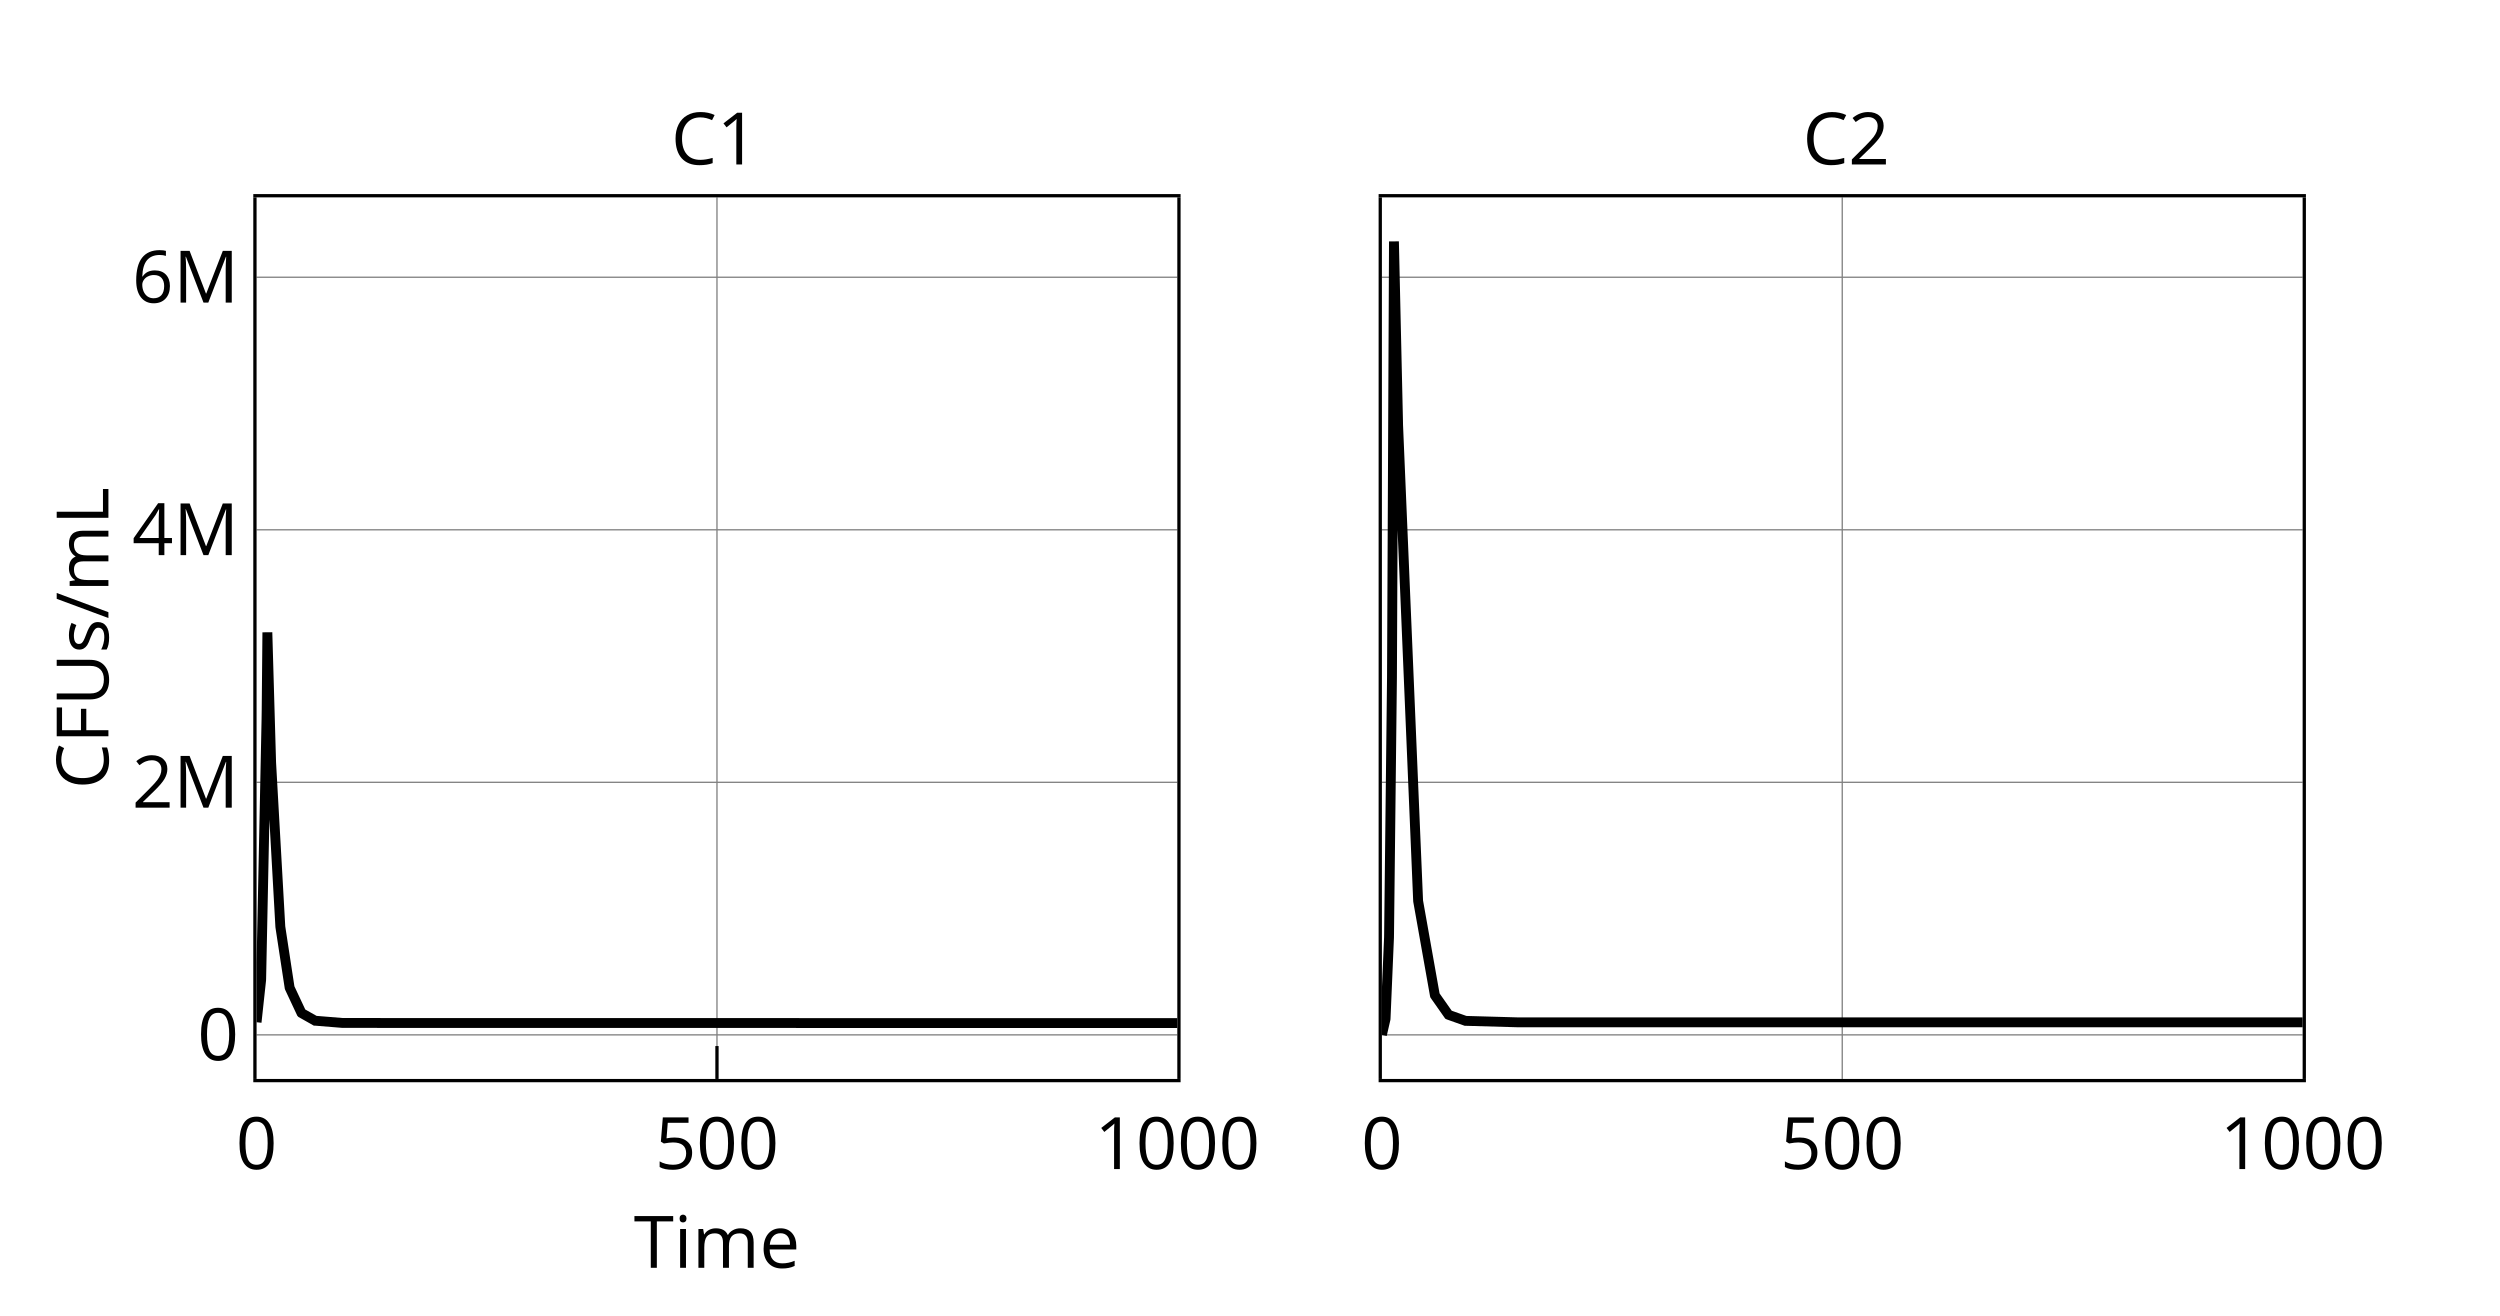
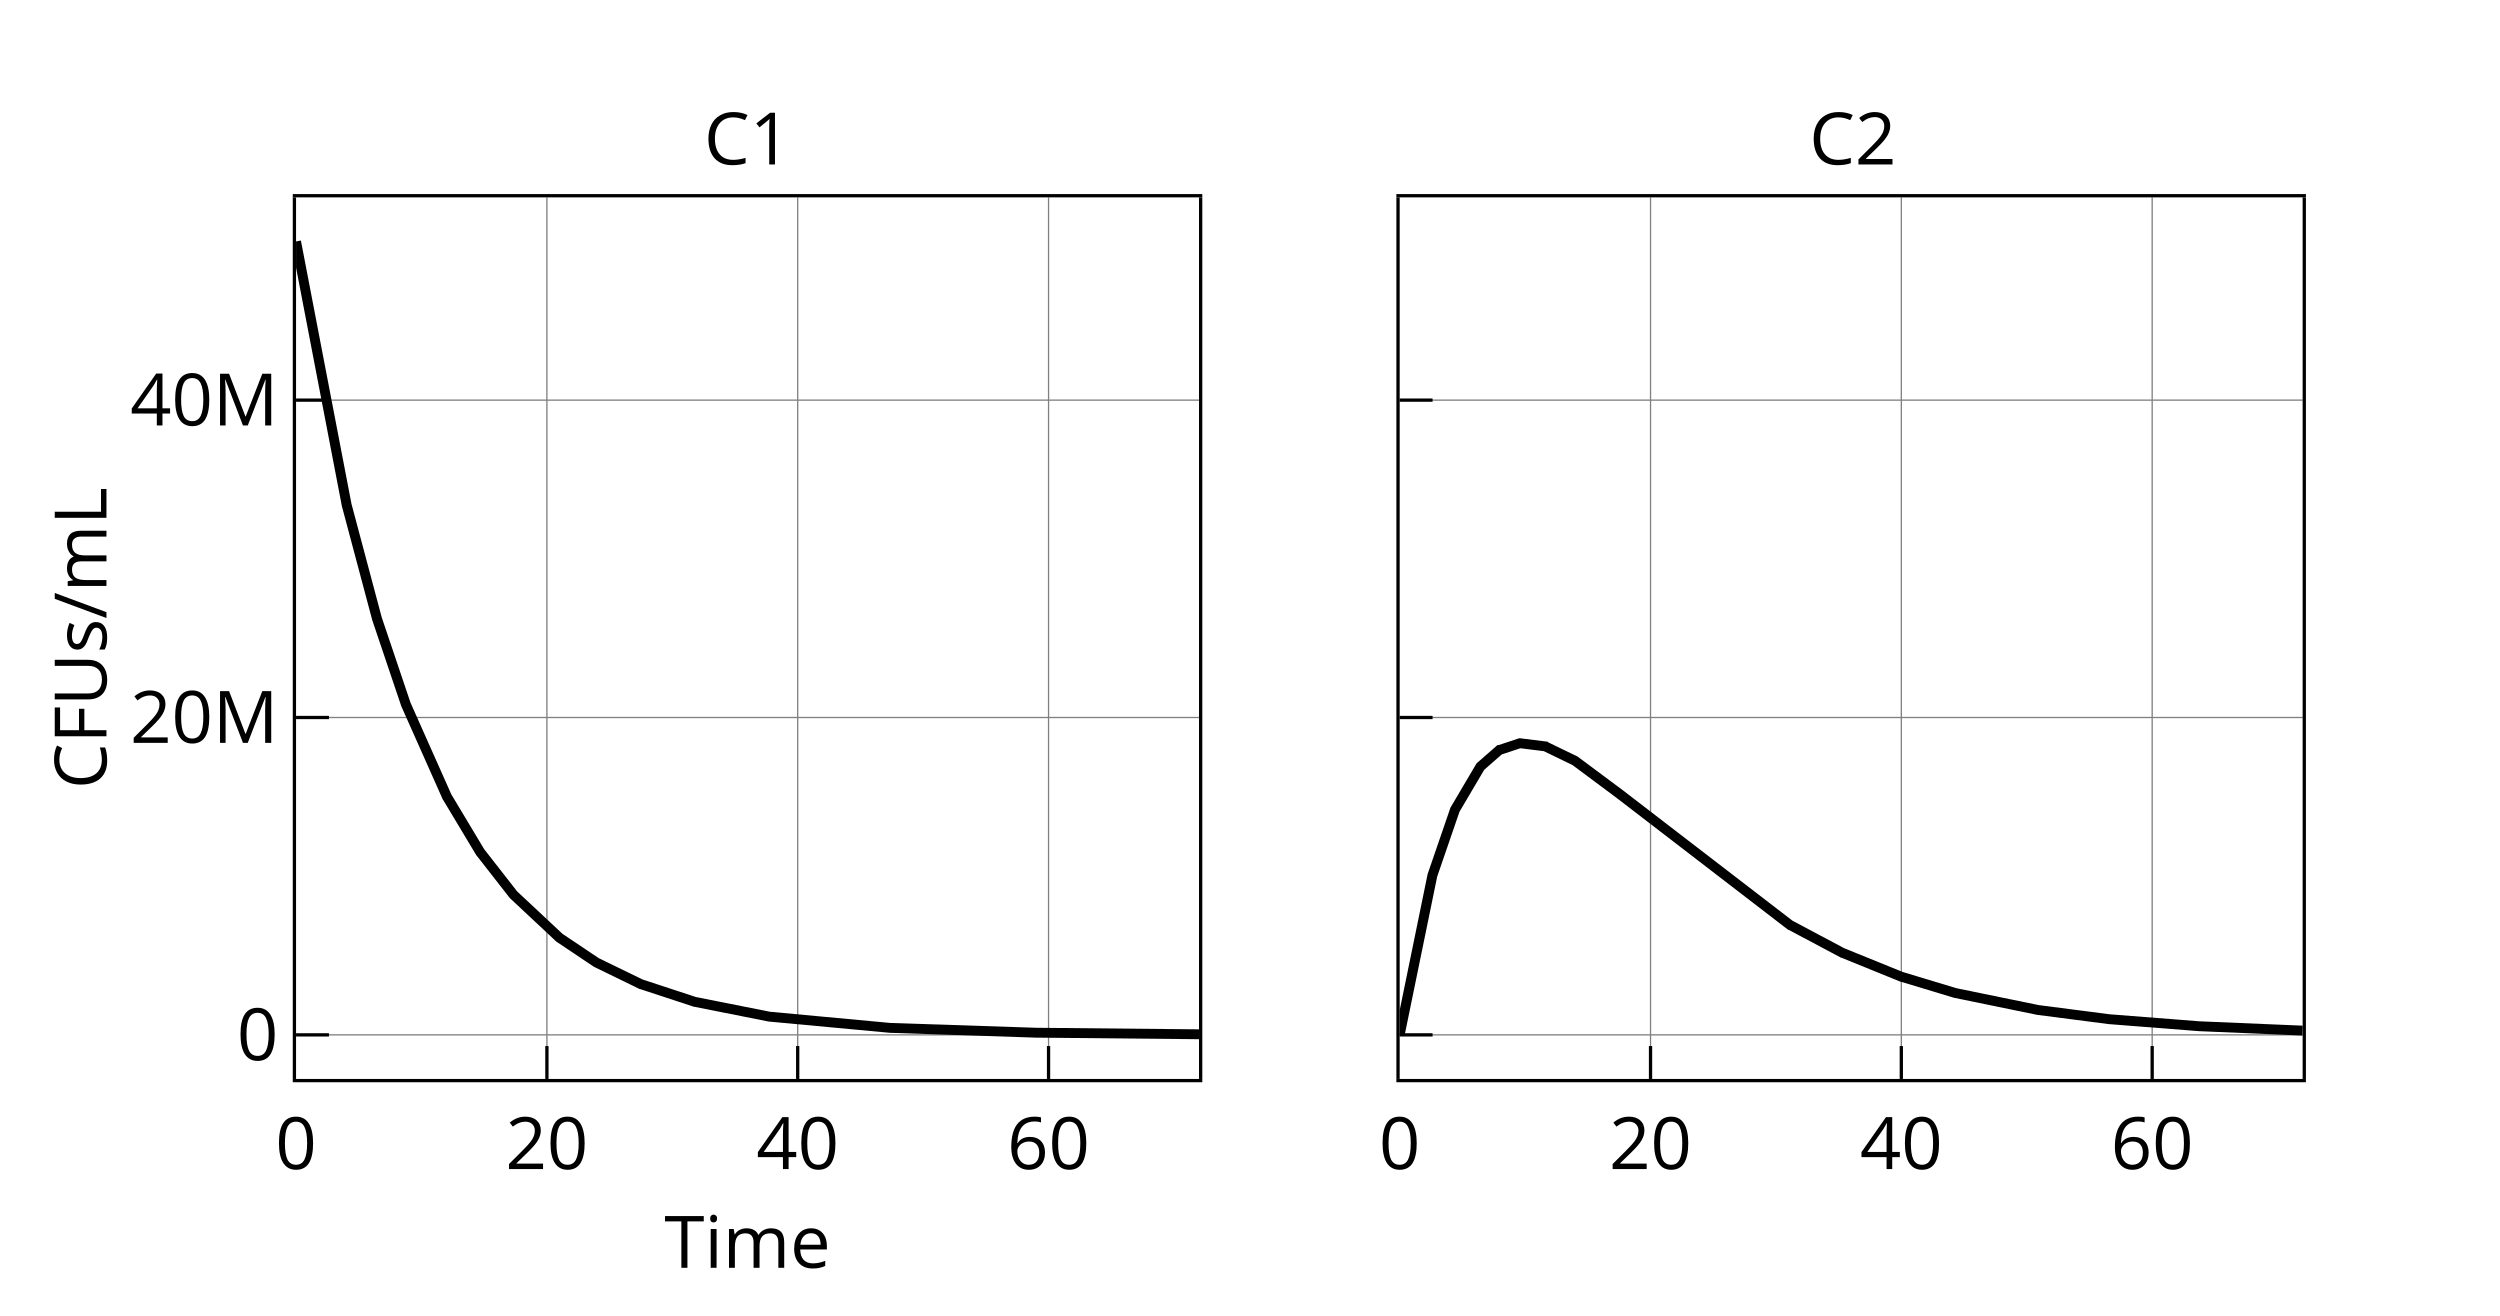
<svg xmlns="http://www.w3.org/2000/svg" class="main-svg" width="380" height="200" style="" viewBox="0 0 380 200">
  <rect x="0" y="0" width="380" height="200" style="fill: rgb(255, 255, 255); fill-opacity: 1;" />
-   <defs id="defs-32c5b6">
+   <defs id="defs-128007">
    <g class="clips">
-       <clipPath id="clip32c5b6xyplot" class="plotclip">
-         <rect width="139.95" height="134" />
-       </clipPath>
-       <clipPath id="clip32c5b6x2y2plot" class="plotclip">
-         <rect width="139.95" height="134" />
-       </clipPath>
-       <clipPath class="axesclip" id="clip32c5b6x">
-         <rect x="39" y="0" width="139.95" height="200" />
-       </clipPath>
-       <clipPath class="axesclip" id="clip32c5b6y">
+       <clipPath id="clip128007xyplot" class="plotclip">
+         <rect width="137.25" height="134" />
+       </clipPath>
+       <clipPath id="clip128007x2y2plot" class="plotclip">
+         <rect width="137.25" height="134" />
+       </clipPath>
+       <clipPath class="axesclip" id="clip128007x">
+         <rect x="45" y="0" width="137.25" height="200" />
+       </clipPath>
+       <clipPath class="axesclip" id="clip128007y">
        <rect x="0" y="30" width="380" height="134" />
      </clipPath>
-       <clipPath class="axesclip" id="clip32c5b6xy">
-         <rect x="39" y="30" width="139.95" height="134" />
-       </clipPath>
-       <clipPath class="axesclip" id="clip32c5b6y2">
+       <clipPath class="axesclip" id="clip128007xy">
+         <rect x="45" y="30" width="137.25" height="134" />
+       </clipPath>
+       <clipPath class="axesclip" id="clip128007y2">
        <rect x="0" y="30" width="380" height="134" />
      </clipPath>
-       <clipPath class="axesclip" id="clip32c5b6xy2">
-         <rect x="39" y="30" width="139.95" height="134" />
-       </clipPath>
-       <clipPath class="axesclip" id="clip32c5b6x2">
-         <rect x="210.05" y="0" width="139.95" height="200" />
-       </clipPath>
-       <clipPath class="axesclip" id="clip32c5b6x2y">
-         <rect x="210.05" y="30" width="139.95" height="134" />
-       </clipPath>
-       <clipPath class="axesclip" id="clip32c5b6x2y2">
-         <rect x="210.05" y="30" width="139.95" height="134" />
+       <clipPath class="axesclip" id="clip128007xy2">
+         <rect x="45" y="30" width="137.25" height="134" />
+       </clipPath>
+       <clipPath class="axesclip" id="clip128007x2">
+         <rect x="212.75" y="0" width="137.25" height="200" />
+       </clipPath>
+       <clipPath class="axesclip" id="clip128007x2y">
+         <rect x="212.75" y="30" width="137.25" height="134" />
+       </clipPath>
+       <clipPath class="axesclip" id="clip128007x2y2">
+         <rect x="212.75" y="30" width="137.25" height="134" />
      </clipPath>
    </g>
    <g class="gradients" />
    <g class="patterns" />
  </defs>
  <g class="bglayer" />
  <g class="layer-below">
    <g class="imagelayer" />
    <g class="shapelayer" />
  </g>
  <g class="cartesianlayer">
    <g class="subplot xy">
      <g class="layer-subplot">
        <g class="shapelayer" />
        <g class="imagelayer" />
      </g>
      <g class="minor-gridlayer">
        <g class="x" />
        <g class="y" />
      </g>
      <g class="gridlayer">
        <g class="x">
-           <path class="xgrid crisp" transform="translate(108.98,0)" d="M0,30v134" style="stroke: rgb(128, 128, 128); stroke-opacity: 1; stroke-width: 0.2px;" />
+           <path class="xgrid crisp" transform="translate(83.13,0)" d="M0,30v134" style="stroke: rgb(128, 128, 128); stroke-opacity: 1; stroke-width: 0.2px;" />
+           <path class="xgrid crisp" transform="translate(121.25,0)" d="M0,30v134" style="stroke: rgb(128, 128, 128); stroke-opacity: 1; stroke-width: 0.2px;" />
+           <path class="xgrid crisp" transform="translate(159.38,0)" d="M0,30v134" style="stroke: rgb(128, 128, 128); stroke-opacity: 1; stroke-width: 0.2px;" />
        </g>
        <g class="y">
-           <path class="ygrid crisp" transform="translate(0,157.3)" d="M39,0h139.95" style="stroke: rgb(128, 128, 128); stroke-opacity: 1; stroke-width: 0.2px;" />
-           <path class="ygrid crisp" transform="translate(0,118.91)" d="M39,0h139.95" style="stroke: rgb(128, 128, 128); stroke-opacity: 1; stroke-width: 0.2px;" />
-           <path class="ygrid crisp" transform="translate(0,80.53)" d="M39,0h139.95" style="stroke: rgb(128, 128, 128); stroke-opacity: 1; stroke-width: 0.2px;" />
-           <path class="ygrid crisp" transform="translate(0,42.14)" d="M39,0h139.95" style="stroke: rgb(128, 128, 128); stroke-opacity: 1; stroke-width: 0.2px;" />
+           <path class="ygrid crisp" transform="translate(0,157.3)" d="M45,0h137.25" style="stroke: rgb(128, 128, 128); stroke-opacity: 1; stroke-width: 0.2px;" />
+           <path class="ygrid crisp" transform="translate(0,109.06)" d="M45,0h137.25" style="stroke: rgb(128, 128, 128); stroke-opacity: 1; stroke-width: 0.2px;" />
+           <path class="ygrid crisp" transform="translate(0,60.82)" d="M45,0h137.25" style="stroke: rgb(128, 128, 128); stroke-opacity: 1; stroke-width: 0.2px;" />
        </g>
      </g>
      <g class="zerolinelayer" />
      <g class="layer-between">
        <g class="shapelayer" />
        <g class="imagelayer" />
      </g>
      <path class="xlines-below" />
      <path class="ylines-below" />
      <g class="overlines-below" />
      <g class="xaxislayer-below" />
      <g class="yaxislayer-below" />
      <g class="overaxes-below" />
      <g class="overplot">
-         <g class="xy" transform="translate(39,30)" clip-path="url(#clip32c5b6xyplot)">
+         <g class="xy" transform="translate(45,30)" clip-path="url(#clip128007xyplot)">
          <g class="scatterlayer mlayer">
-             <g class="trace scatter trace5f7b53" style="stroke-miterlimit: 2; opacity: 1;">
+             <g class="trace scatter trace079dfc" style="stroke-miterlimit: 2; opacity: 1;">
              <g class="fills" />
              <g class="errorbars" />
              <g class="lines">
-                 <path class="js-line" d="M0,125.38L0.69,118.99L0.7,118.74L1.51,79.31L1.53,77.89L1.64,66.12L2.21,85.86L2.23,86.25L3.61,110.85L3.63,111L5.02,120.11L5.04,120.17L6.82,123.97L6.83,123.98L8.9,125.15L8.92,125.15L13.09,125.49L13.1,125.49L139.95,125.51" style="vector-effect: none; fill: none; stroke: rgb(0, 0, 0); stroke-opacity: 1; stroke-width: 1.5px; opacity: 1;" />
+                 <path class="js-line" d="M0,6.7L7.71,46.84L7.73,46.89L12.31,64.08L12.33,64.13L16.7,77.09L16.72,77.13L22.96,91.15L22.98,91.17L28,99.54L28.02,99.56L33.05,106L33.07,106.02L40.05,112.55L40.07,112.56L45.65,116.3L45.67,116.31L52.43,119.6L52.45,119.6L60.6,122.28L60.62,122.28L71.93,124.53L71.94,124.53L90.32,126.24L90.33,126.24L112.45,126.97L112.46,126.97L137.25,127.21" style="vector-effect: none; fill: none; stroke: rgb(0, 0, 0); stroke-opacity: 1; stroke-width: 1.5px; opacity: 1;" />
              </g>
              <g class="points" />
              <g class="text" />
            </g>
          </g>
        </g>
      </g>
-       <path class="xlines-above crisp" d="M38.5,164.25H179.45M38.5,29.75H179.45" style="fill: none; stroke-width: 0.5px; stroke: rgb(0, 0, 0); stroke-opacity: 1;" />
-       <path class="ylines-above crisp" d="M38.75,30V164M179.2,30V164" style="fill: none; stroke-width: 0.5px; stroke: rgb(0, 0, 0); stroke-opacity: 1;" />
+       <path class="xlines-above crisp" d="M44.5,164.25H182.75M44.5,29.75H182.75" style="fill: none; stroke-width: 0.5px; stroke: rgb(0, 0, 0); stroke-opacity: 1;" />
+       <path class="ylines-above crisp" d="M44.75,30V164M182.5,30V164" style="fill: none; stroke-width: 0.5px; stroke: rgb(0, 0, 0); stroke-opacity: 1;" />
      <g class="overlines-above" />
      <g class="xaxislayer-above">
-         <path class="xtick ticks crisp" d="M0,164v-5" transform="translate(108.98,0)" style="stroke: rgb(0, 0, 0); stroke-opacity: 1; stroke-width: 0.5px;" />
-         <g class="xtick">
-           <text text-anchor="middle" x="0" y="177.7" transform="translate(39,0)" style="font-family: 'Open Sans', verdana, arial, sans-serif; font-size: 11px; fill: rgb(0, 0, 0); fill-opacity: 1; white-space: pre; opacity: 1;">0</text>
-         </g>
-         <g class="xtick">
-           <text text-anchor="middle" x="0" y="177.7" style="font-family: 'Open Sans', verdana, arial, sans-serif; font-size: 11px; fill: rgb(0, 0, 0); fill-opacity: 1; white-space: pre; opacity: 1;" transform="translate(108.98,0)">500</text>
-         </g>
-         <g class="xtick">
-           <text text-anchor="middle" x="0" y="177.7" style="font-family: 'Open Sans', verdana, arial, sans-serif; font-size: 11px; fill: rgb(0, 0, 0); fill-opacity: 1; white-space: pre; opacity: 1;" transform="translate(178.95,0)">1000</text>
+         <path class="xtick ticks crisp" d="M0,164v-5" transform="translate(83.13,0)" style="stroke: rgb(0, 0, 0); stroke-opacity: 1; stroke-width: 0.5px;" />
+         <path class="xtick ticks crisp" d="M0,164v-5" transform="translate(121.25,0)" style="stroke: rgb(0, 0, 0); stroke-opacity: 1; stroke-width: 0.5px;" />
+         <path class="xtick ticks crisp" d="M0,164v-5" transform="translate(159.38,0)" style="stroke: rgb(0, 0, 0); stroke-opacity: 1; stroke-width: 0.5px;" />
+         <g class="xtick">
+           <text text-anchor="middle" x="0" y="177.7" transform="translate(45,0)" style="font-family: 'Open Sans', verdana, arial, sans-serif; font-size: 11px; fill: rgb(0, 0, 0); fill-opacity: 1; white-space: pre; opacity: 1;">0</text>
+         </g>
+         <g class="xtick">
+           <text text-anchor="middle" x="0" y="177.7" style="font-family: 'Open Sans', verdana, arial, sans-serif; font-size: 11px; fill: rgb(0, 0, 0); fill-opacity: 1; white-space: pre; opacity: 1;" transform="translate(83.13,0)">20</text>
+         </g>
+         <g class="xtick">
+           <text text-anchor="middle" x="0" y="177.7" style="font-family: 'Open Sans', verdana, arial, sans-serif; font-size: 11px; fill: rgb(0, 0, 0); fill-opacity: 1; white-space: pre; opacity: 1;" transform="translate(121.25,0)">40</text>
+         </g>
+         <g class="xtick">
+           <text text-anchor="middle" x="0" y="177.7" style="font-family: 'Open Sans', verdana, arial, sans-serif; font-size: 11px; fill: rgb(0, 0, 0); fill-opacity: 1; white-space: pre; opacity: 1;" transform="translate(159.38,0)">60</text>
        </g>
      </g>
      <g class="yaxislayer-above">
+         <path class="ytick ticks crisp" d="M45,0h5" transform="translate(0,157.3)" style="stroke: rgb(0, 0, 0); stroke-opacity: 1; stroke-width: 0.5px;" />
+         <path class="ytick ticks crisp" d="M45,0h5" transform="translate(0,109.06)" style="stroke: rgb(0, 0, 0); stroke-opacity: 1; stroke-width: 0.5px;" />
+         <path class="ytick ticks crisp" d="M45,0h5" transform="translate(0,60.82)" style="stroke: rgb(0, 0, 0); stroke-opacity: 1; stroke-width: 0.5px;" />
        <g class="ytick">
-           <text text-anchor="end" x="36.3" y="3.85" transform="translate(0,157.3)" style="font-family: 'Open Sans', verdana, arial, sans-serif; font-size: 11px; fill: rgb(0, 0, 0); fill-opacity: 1; white-space: pre; opacity: 1;">0</text>
+           <text text-anchor="end" x="42.3" y="3.85" transform="translate(0,157.3)" style="font-family: 'Open Sans', verdana, arial, sans-serif; font-size: 11px; fill: rgb(0, 0, 0); fill-opacity: 1; white-space: pre; opacity: 1;">0</text>
        </g>
        <g class="ytick">
-           <text text-anchor="end" x="36.3" y="3.85" style="font-family: 'Open Sans', verdana, arial, sans-serif; font-size: 11px; fill: rgb(0, 0, 0); fill-opacity: 1; white-space: pre; opacity: 1;" transform="translate(0,118.91)">2M</text>
+           <text text-anchor="end" x="42.3" y="3.85" style="font-family: 'Open Sans', verdana, arial, sans-serif; font-size: 11px; fill: rgb(0, 0, 0); fill-opacity: 1; white-space: pre; opacity: 1;" transform="translate(0,109.06)">20M</text>
        </g>
        <g class="ytick">
-           <text text-anchor="end" x="36.3" y="3.85" style="font-family: 'Open Sans', verdana, arial, sans-serif; font-size: 11px; fill: rgb(0, 0, 0); fill-opacity: 1; white-space: pre; opacity: 1;" transform="translate(0,80.53)">4M</text>
-         </g>
-         <g class="ytick">
-           <text text-anchor="end" x="36.3" y="3.85" style="font-family: 'Open Sans', verdana, arial, sans-serif; font-size: 11px; fill: rgb(0, 0, 0); fill-opacity: 1; white-space: pre; opacity: 1;" transform="translate(0,42.14)">6M</text>
+           <text text-anchor="end" x="42.3" y="3.85" style="font-family: 'Open Sans', verdana, arial, sans-serif; font-size: 11px; fill: rgb(0, 0, 0); fill-opacity: 1; white-space: pre; opacity: 1;" transform="translate(0,60.82)">40M</text>
        </g>
      </g>
      <g class="overaxes-above" />
    </g>
    <g class="subplot x2y2">
      <g class="layer-subplot">
        <g class="shapelayer" />
        <g class="imagelayer" />
      </g>
      <g class="minor-gridlayer">
        <g class="x2" />
        <g class="y2" />
      </g>
      <g class="gridlayer">
        <g class="x2">
-           <path class="x2grid crisp" transform="translate(280.02,0)" d="M0,30v134" style="stroke: rgb(128, 128, 128); stroke-opacity: 1; stroke-width: 0.2px;" />
+           <path class="x2grid crisp" transform="translate(250.88,0)" d="M0,30v134" style="stroke: rgb(128, 128, 128); stroke-opacity: 1; stroke-width: 0.2px;" />
+           <path class="x2grid crisp" transform="translate(289,0)" d="M0,30v134" style="stroke: rgb(128, 128, 128); stroke-opacity: 1; stroke-width: 0.2px;" />
+           <path class="x2grid crisp" transform="translate(327.13,0)" d="M0,30v134" style="stroke: rgb(128, 128, 128); stroke-opacity: 1; stroke-width: 0.2px;" />
        </g>
        <g class="y2">
-           <path class="y2grid crisp" transform="translate(0,157.3)" d="M210.05,0h139.95" style="stroke: rgb(128, 128, 128); stroke-opacity: 1; stroke-width: 0.2px;" />
-           <path class="y2grid crisp" transform="translate(0,118.91)" d="M210.05,0h139.95" style="stroke: rgb(128, 128, 128); stroke-opacity: 1; stroke-width: 0.2px;" />
-           <path class="y2grid crisp" transform="translate(0,80.53)" d="M210.05,0h139.95" style="stroke: rgb(128, 128, 128); stroke-opacity: 1; stroke-width: 0.2px;" />
-           <path class="y2grid crisp" transform="translate(0,42.14)" d="M210.05,0h139.95" style="stroke: rgb(128, 128, 128); stroke-opacity: 1; stroke-width: 0.2px;" />
+           <path class="y2grid crisp" transform="translate(0,157.3)" d="M212.75,0h137.25" style="stroke: rgb(128, 128, 128); stroke-opacity: 1; stroke-width: 0.2px;" />
+           <path class="y2grid crisp" transform="translate(0,109.06)" d="M212.75,0h137.25" style="stroke: rgb(128, 128, 128); stroke-opacity: 1; stroke-width: 0.2px;" />
+           <path class="y2grid crisp" transform="translate(0,60.82)" d="M212.75,0h137.25" style="stroke: rgb(128, 128, 128); stroke-opacity: 1; stroke-width: 0.2px;" />
        </g>
      </g>
      <g class="zerolinelayer" />
      <g class="layer-between">
        <g class="shapelayer" />
        <g class="imagelayer" />
      </g>
      <path class="xlines-below" />
      <path class="ylines-below" />
      <g class="overlines-below" />
      <g class="xaxislayer-below" />
      <g class="yaxislayer-below" />
      <g class="overaxes-below" />
      <g class="overplot">
-         <g class="x2y2" transform="translate(210.05,30)" clip-path="url(#clip32c5b6x2y2plot)">
+         <g class="x2y2" transform="translate(212.75,30)" clip-path="url(#clip128007x2y2plot)">
          <g class="scatterlayer mlayer">
-             <g class="trace scatter traceff7fd1" style="stroke-miterlimit: 2; opacity: 1;">
+             <g class="trace scatter tracec12659" style="stroke-miterlimit: 2; opacity: 1;">
              <g class="fills" />
              <g class="errorbars" />
              <g class="lines">
-                 <path class="js-line" d="M0,127.3L0.55,124.9L0.56,124.76L1.08,112.52L1.09,111.87L1.53,72.97L1.54,70.82L1.83,6.7L2.45,34L2.46,34.58L5.5,106.84L5.51,106.98L8.05,121.27L8.06,121.3L10.13,124.25L10.15,124.26L12.71,125.17L12.72,125.17L20.49,125.39L20.5,125.39L139.95,125.39" style="vector-effect: none; fill: none; stroke: rgb(0, 0, 0); stroke-opacity: 1; stroke-width: 1.5px; opacity: 1;" />
+                 <path class="js-line" d="M0,127.3L4.98,103.03L5,102.98L8.41,93.06L8.43,93.03L12.27,86.52L12.29,86.5L15.15,84L15.17,84L18.27,82.97L18.28,82.97L22.14,83.45L22.15,83.46L26.67,85.65L26.68,85.66L33.45,90.7L33.46,90.71L59.33,110.6L59.34,110.6L67.31,114.84L67.33,114.84L76.24,118.46L76.25,118.46L84.46,120.94L84.47,120.94L97.03,123.52L97.05,123.52L107.86,124.92L107.88,124.92L121.57,125.99L121.59,125.99L137.25,126.65" style="vector-effect: none; fill: none; stroke: rgb(0, 0, 0); stroke-opacity: 1; stroke-width: 1.5px; opacity: 1;" />
              </g>
              <g class="points" />
              <g class="text" />
            </g>
          </g>
        </g>
      </g>
-       <path class="xlines-above crisp" d="M209.55,164.25H350.5M209.55,29.75H350.5" style="fill: none; stroke-width: 0.5px; stroke: rgb(0, 0, 0); stroke-opacity: 1;" />
-       <path class="ylines-above crisp" d="M209.8,30V164M350.25,30V164" style="fill: none; stroke-width: 0.5px; stroke: rgb(0, 0, 0); stroke-opacity: 1;" />
+       <path class="xlines-above crisp" d="M212.25,164.25H350.5M212.25,29.75H350.5" style="fill: none; stroke-width: 0.5px; stroke: rgb(0, 0, 0); stroke-opacity: 1;" />
+       <path class="ylines-above crisp" d="M212.5,30V164M350.25,30V164" style="fill: none; stroke-width: 0.5px; stroke: rgb(0, 0, 0); stroke-opacity: 1;" />
      <g class="overlines-above" />
      <g class="xaxislayer-above">
-         <g class="x2tick">
-           <text text-anchor="middle" x="0" y="177.7" transform="translate(210.05,0)" style="font-family: 'Open Sans', verdana, arial, sans-serif; font-size: 11px; fill: rgb(0, 0, 0); fill-opacity: 1; white-space: pre; opacity: 1;">0</text>
-         </g>
-         <g class="x2tick">
-           <text text-anchor="middle" x="0" y="177.7" style="font-family: 'Open Sans', verdana, arial, sans-serif; font-size: 11px; fill: rgb(0, 0, 0); fill-opacity: 1; white-space: pre; opacity: 1;" transform="translate(280.02,0)">500</text>
-         </g>
-         <g class="x2tick">
-           <text text-anchor="middle" x="0" y="177.7" style="font-family: 'Open Sans', verdana, arial, sans-serif; font-size: 11px; fill: rgb(0, 0, 0); fill-opacity: 1; white-space: pre; opacity: 1;" transform="translate(350,0)">1000</text>
-         </g>
-       </g>
-       <g class="yaxislayer-above" />
+         <path class="x2tick ticks crisp" d="M0,164v-5" transform="translate(250.88,0)" style="stroke: rgb(0, 0, 0); stroke-opacity: 1; stroke-width: 0.5px;" />
+         <path class="x2tick ticks crisp" d="M0,164v-5" transform="translate(289,0)" style="stroke: rgb(0, 0, 0); stroke-opacity: 1; stroke-width: 0.5px;" />
+         <path class="x2tick ticks crisp" d="M0,164v-5" transform="translate(327.13,0)" style="stroke: rgb(0, 0, 0); stroke-opacity: 1; stroke-width: 0.5px;" />
+         <g class="x2tick">
+           <text text-anchor="middle" x="0" y="177.7" transform="translate(212.75,0)" style="font-family: 'Open Sans', verdana, arial, sans-serif; font-size: 11px; fill: rgb(0, 0, 0); fill-opacity: 1; white-space: pre; opacity: 1;">0</text>
+         </g>
+         <g class="x2tick">
+           <text text-anchor="middle" x="0" y="177.7" style="font-family: 'Open Sans', verdana, arial, sans-serif; font-size: 11px; fill: rgb(0, 0, 0); fill-opacity: 1; white-space: pre; opacity: 1;" transform="translate(250.88,0)">20</text>
+         </g>
+         <g class="x2tick">
+           <text text-anchor="middle" x="0" y="177.7" style="font-family: 'Open Sans', verdana, arial, sans-serif; font-size: 11px; fill: rgb(0, 0, 0); fill-opacity: 1; white-space: pre; opacity: 1;" transform="translate(289,0)">40</text>
+         </g>
+         <g class="x2tick">
+           <text text-anchor="middle" x="0" y="177.7" style="font-family: 'Open Sans', verdana, arial, sans-serif; font-size: 11px; fill: rgb(0, 0, 0); fill-opacity: 1; white-space: pre; opacity: 1;" transform="translate(327.13,0)">60</text>
+         </g>
+       </g>
+       <g class="yaxislayer-above">
+         <path class="y2tick ticks crisp" d="M212.75,0h5" transform="translate(0,157.3)" style="stroke: rgb(0, 0, 0); stroke-opacity: 1; stroke-width: 0.5px;" />
+         <path class="y2tick ticks crisp" d="M212.75,0h5" transform="translate(0,109.06)" style="stroke: rgb(0, 0, 0); stroke-opacity: 1; stroke-width: 0.5px;" />
+         <path class="y2tick ticks crisp" d="M212.75,0h5" transform="translate(0,60.82)" style="stroke: rgb(0, 0, 0); stroke-opacity: 1; stroke-width: 0.5px;" />
+       </g>
      <g class="overaxes-above" />
    </g>
  </g>
  <g class="polarlayer" />
  <g class="smithlayer" />
  <g class="ternarylayer" />
  <g class="geolayer" />
  <g class="funnelarealayer" />
  <g class="pielayer" />
  <g class="iciclelayer" />
  <g class="treemaplayer" />
  <g class="sunburstlayer" />
  <g class="glimages" />
-   <defs id="topdefs-32c5b6">
+   <defs id="topdefs-128007">
    <g class="clips" />
  </defs>
  <g class="layer-above">
    <g class="imagelayer" />
    <g class="shapelayer" />
  </g>
  <g class="infolayer">
    <g class="g-gtitle" />
    <g class="g-xtitle" transform="translate(0,4.55)">
-       <text class="xtitle" x="108.975" y="188.153" text-anchor="middle" style="opacity: 1; font-family: 'Open Sans', verdana, arial, sans-serif; font-size: 11px; fill: rgb(0, 0, 0); fill-opacity: 1; white-space: pre;">Time</text>
+       <text class="xtitle" x="113.625" y="188.153" text-anchor="middle" style="opacity: 1; font-family: 'Open Sans', verdana, arial, sans-serif; font-size: 11px; fill: rgb(0, 0, 0); fill-opacity: 1; white-space: pre;">Time</text>
    </g>
    <g class="g-x2title" />
    <g class="g-ytitle">
-       <text class="ytitle" transform="rotate(-90,16.47812,97)" x="16.478" y="97" text-anchor="middle" style="opacity: 1; font-family: 'Open Sans', verdana, arial, sans-serif; font-size: 11px; fill: rgb(0, 0, 0); fill-opacity: 1; white-space: pre;">CFUs/mL</text>
+       <text class="ytitle" transform="rotate(-90,16.18125,97)" x="16.181" y="97" text-anchor="middle" style="opacity: 1; font-family: 'Open Sans', verdana, arial, sans-serif; font-size: 11px; fill: rgb(0, 0, 0); fill-opacity: 1; white-space: pre;">CFUs/mL</text>
    </g>
    <g class="g-y2title" />
    <g class="annotation" data-index="0" style="opacity: 1;">
-       <g class="annotation-text-g" transform="rotate(0,108.975,20.5)">
-         <g class="cursor-pointer" transform="translate(100,11)">
+       <g class="annotation-text-g" transform="rotate(0,113.625,20.5)">
+         <g class="cursor-pointer" transform="translate(105,11)">
          <rect class="bg" x="0.5" y="0.5" width="16" height="18" style="stroke-width: 1px; stroke: rgb(0, 0, 0); stroke-opacity: 0; fill: rgb(0, 0, 0); fill-opacity: 0;" />
          <text class="annotation-text" text-anchor="middle" x="8.625" y="14" style="font-family: 'Open Sans', verdana, arial, sans-serif; font-size: 11px; fill: rgb(0, 0, 0); fill-opacity: 1; white-space: pre;">C1</text>
        </g>
      </g>
    </g>
    <g class="annotation" data-index="1" style="opacity: 1;">
-       <g class="annotation-text-g" transform="rotate(0,280.025,20.5)">
-         <g class="cursor-pointer" transform="translate(272,11)">
+       <g class="annotation-text-g" transform="rotate(0,281.375,20.5)">
+         <g class="cursor-pointer" transform="translate(273,11)">
          <rect class="bg" x="0.5" y="0.5" width="16" height="18" style="stroke-width: 1px; stroke: rgb(0, 0, 0); stroke-opacity: 0; fill: rgb(0, 0, 0); fill-opacity: 0;" />
          <text class="annotation-text" text-anchor="middle" x="8.625" y="14" style="font-family: 'Open Sans', verdana, arial, sans-serif; font-size: 11px; fill: rgb(0, 0, 0); fill-opacity: 1; white-space: pre;">C2</text>
        </g>
      </g>
    </g>
  </g>
</svg>
